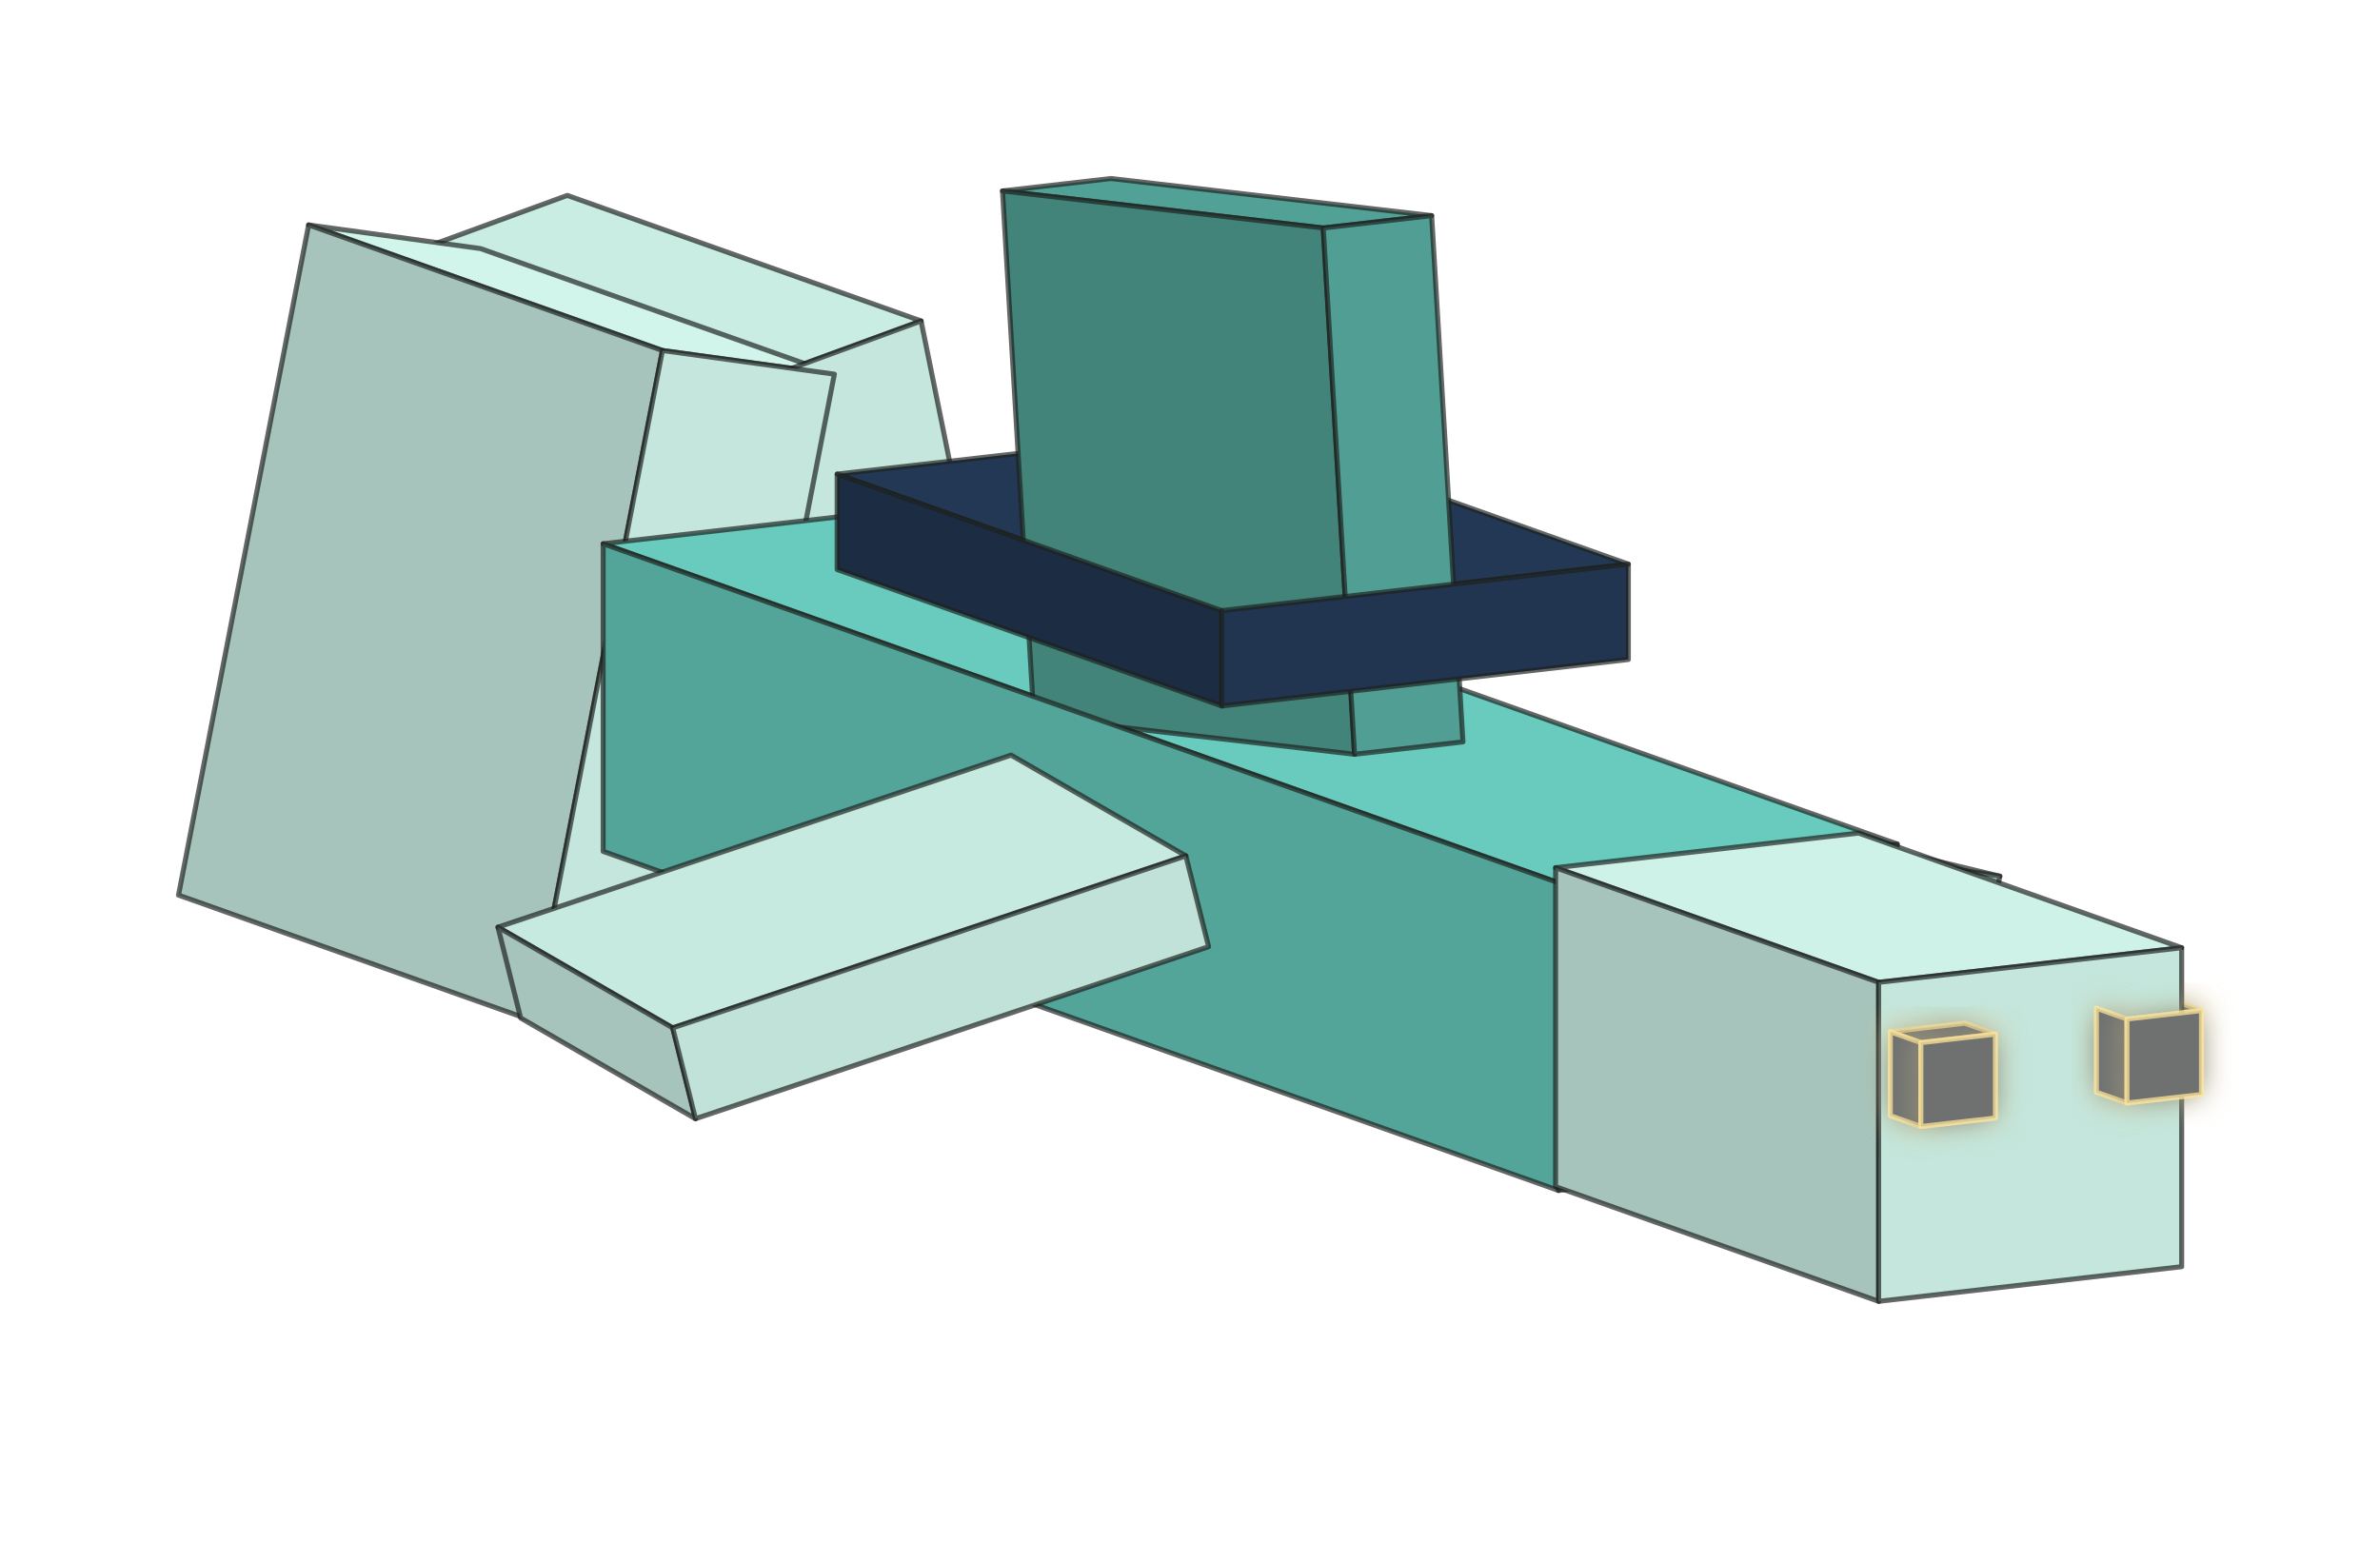
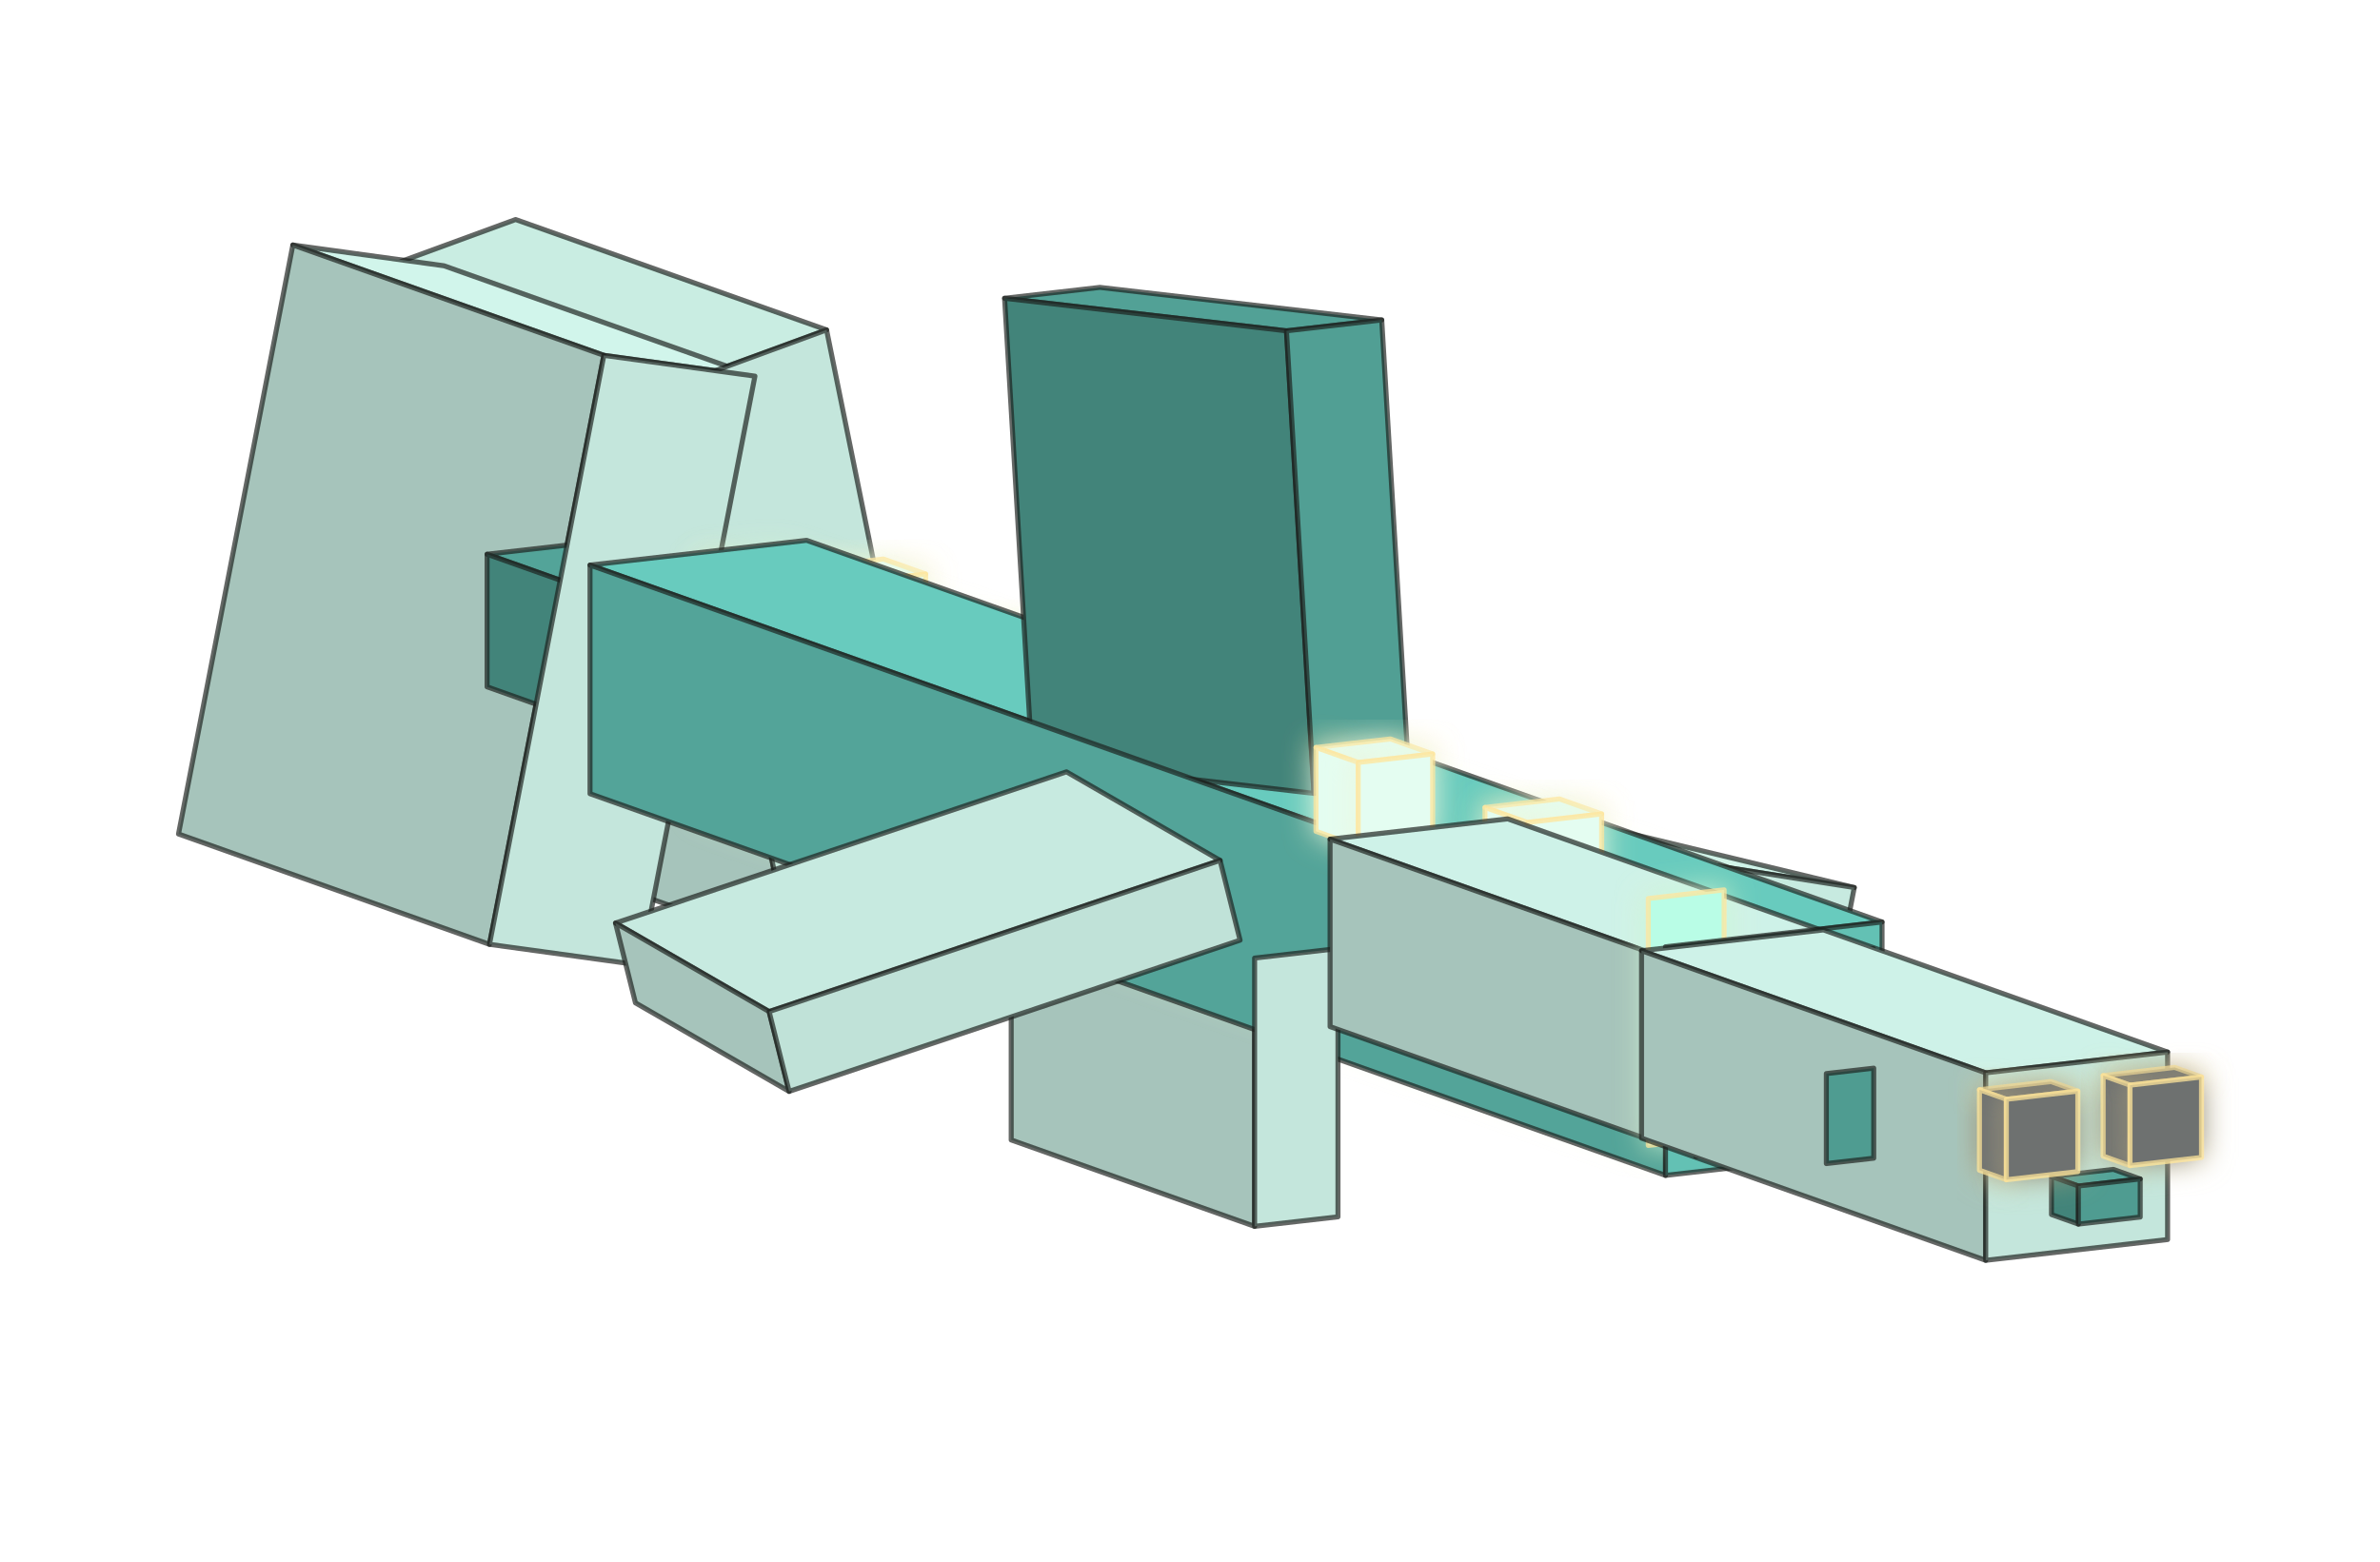
<svg xmlns="http://www.w3.org/2000/svg" width="640" height="420" viewBox="0 0 640 420" role="img" aria-labelledby="portrait-title">
  <defs>
    <filter id="portrait-glow" x="-80%" y="-80%" width="260%" height="260%">
      <feGaussianBlur stdDeviation="4" result="blur" />
      <feMerge>
        <feMergeNode in="blur" />
        <feMergeNode in="SourceGraphic" />
      </feMerge>
    </filter>
    <filter id="portrait-shadow" x="-40%" y="-80%" width="180%" height="260%">
      <feGaussianBlur stdDeviation="8" />
    </filter>
  </defs>
  <g>
-     <polygon points="236.45,275.49 201.46,103.25 106.31,69.48 141.30,241.72" fill="#a6c4bb" stroke="#1c211e" stroke-opacity=".68" stroke-width="1.35" stroke-linejoin="round" vector-effect="non-scaling-stroke" />
-     <polygon points="247.69,86.32 152.54,52.55 106.31,69.48 201.46,103.25" fill="#c9ede2" stroke="#1c211e" stroke-opacity=".68" stroke-width="1.35" stroke-linejoin="round" vector-effect="non-scaling-stroke" />
-     <polygon points="224.37,100.63 129.23,66.86 82.99,60.50 178.14,94.27" fill="#d1f5eb" stroke="#1c211e" stroke-opacity=".68" stroke-width="1.35" stroke-linejoin="round" vector-effect="non-scaling-stroke" />
-     <polygon points="143.15,274.51 178.14,94.27 82.99,60.50 48.00,240.74" fill="#a6c4bb" stroke="#1c211e" stroke-opacity=".68" stroke-width="1.35" stroke-linejoin="round" vector-effect="non-scaling-stroke" />
-     <polygon points="282.68,258.56 247.69,86.32 201.46,103.25 236.45,275.49" fill="#c4e6dc" stroke="#1c211e" stroke-opacity=".68" stroke-width="1.35" stroke-linejoin="round" vector-effect="non-scaling-stroke" />
-     <polygon points="189.38,280.87 224.37,100.63 178.14,94.27 143.15,274.51" fill="#c4e6dc" stroke="#1c211e" stroke-opacity=".68" stroke-width="1.35" stroke-linejoin="round" vector-effect="non-scaling-stroke" />
-     <polygon points="537.78,235.65 446.41,213.63 334.26,195.96 425.63,217.98" fill="#d0f4ea" stroke="#1c211e" stroke-opacity=".68" stroke-width="1.35" stroke-linejoin="round" vector-effect="non-scaling-stroke" />
-     <polygon points="420.66,243.67 425.63,217.98 334.26,195.96 329.29,221.65" fill="#a6c4bb" stroke="#1c211e" stroke-opacity=".68" stroke-width="1.35" stroke-linejoin="round" vector-effect="non-scaling-stroke" />
-     <polygon points="532.81,261.34 537.78,235.65 425.63,217.98 420.66,243.67" fill="#c7eae0" stroke="#1c211e" stroke-opacity=".68" stroke-width="1.35" stroke-linejoin="round" vector-effect="non-scaling-stroke" />
-     <polygon points="510.19,227.00 253.30,135.82 162.19,146.24 419.09,237.42" fill="#68cbbe" stroke="#1c211e" stroke-opacity=".68" stroke-width="1.35" stroke-linejoin="round" vector-effect="non-scaling-stroke" />
-     <polygon points="437.87,151.72 334.45,115.01 225.12,127.51 328.54,164.22" fill="#233855" stroke="#1c211e" stroke-opacity=".68" stroke-width="1.35" stroke-linejoin="round" vector-effect="non-scaling-stroke" />
-     <polygon points="384.98,57.99 298.73,48.01 269.58,51.35 355.83,61.32" fill="#52a196" stroke="#1c211e" stroke-opacity=".68" stroke-width="1.35" stroke-linejoin="round" vector-effect="non-scaling-stroke" />
-     <polygon points="364.25,202.86 355.83,61.32 269.58,51.35 278.00,192.88" fill="#42847a" stroke="#1c211e" stroke-opacity=".68" stroke-width="1.35" stroke-linejoin="round" vector-effect="non-scaling-stroke" />
-     <polygon points="419.09,320.17 419.09,237.42 162.19,146.24 162.19,228.98" fill="#53a499" stroke="#1c211e" stroke-opacity=".68" stroke-width="1.35" stroke-linejoin="round" vector-effect="non-scaling-stroke" />
-     <polygon points="328.54,189.87 328.54,164.22 225.12,127.51 225.12,153.17" fill="#1b2c43" stroke="#1c211e" stroke-opacity=".68" stroke-width="1.35" stroke-linejoin="round" vector-effect="non-scaling-stroke" />
-     <polygon points="318.88,230.18 271.88,203.09 133.90,249.36 180.90,276.45" fill="#c7eae0" stroke="#1c211e" stroke-opacity=".68" stroke-width="1.35" stroke-linejoin="round" vector-effect="non-scaling-stroke" />
-     <polygon points="187.02,300.88 180.90,276.45 133.90,249.36 140.01,273.79" fill="#a6c4bb" stroke="#1c211e" stroke-opacity=".68" stroke-width="1.35" stroke-linejoin="round" vector-effect="non-scaling-stroke" />
-     <polygon points="393.40,199.53 384.98,57.99 355.83,61.32 364.25,202.86" fill="#519f94" stroke="#1c211e" stroke-opacity=".68" stroke-width="1.35" stroke-linejoin="round" vector-effect="non-scaling-stroke" />
-     <polygon points="437.87,177.37 437.87,151.72 328.54,164.22 328.54,189.87" fill="#213550" stroke="#1c211e" stroke-opacity=".68" stroke-width="1.35" stroke-linejoin="round" vector-effect="non-scaling-stroke" />
-     <polygon points="325.00,254.61 318.88,230.18 180.90,276.45 187.02,300.88" fill="#c0e2d8" stroke="#1c211e" stroke-opacity=".68" stroke-width="1.35" stroke-linejoin="round" vector-effect="non-scaling-stroke" />
-     <polygon points="510.19,309.75 510.19,227.00 419.09,237.42 419.09,320.17" fill="#63c1b4" stroke="#1c211e" stroke-opacity=".68" stroke-width="1.35" stroke-linejoin="round" vector-effect="non-scaling-stroke" />
-     <polygon points="586.67,254.89 499.80,224.05 418.31,233.37 505.18,264.20" fill="#cef2e8" stroke="#1c211e" stroke-opacity=".68" stroke-width="1.35" stroke-linejoin="round" vector-effect="non-scaling-stroke" />
-     <polygon points="505.18,349.99 505.18,264.20 418.31,233.37 418.31,319.15" fill="#a6c4bb" stroke="#1c211e" stroke-opacity=".68" stroke-width="1.35" stroke-linejoin="round" vector-effect="non-scaling-stroke" />
-     <polygon points="592.00,271.78 583.77,268.86 563.73,271.15 571.96,274.07" fill="#6e716f" stroke="#ffe59a" stroke-opacity=".74" stroke-width="1.35" stroke-linejoin="round" vector-effect="non-scaling-stroke" filter="url(#portrait-glow)" />
-     <polygon points="586.67,340.67 586.67,254.89 505.18,264.20 505.18,349.99" fill="#c4e6dc" stroke="#1c211e" stroke-opacity=".68" stroke-width="1.35" stroke-linejoin="round" vector-effect="non-scaling-stroke" />
-     <polygon points="571.96,296.65 571.96,274.07 563.73,271.15 563.73,293.73" fill="#6e716f" stroke="#ffe59a" stroke-opacity=".74" stroke-width="1.35" stroke-linejoin="round" vector-effect="non-scaling-stroke" filter="url(#portrait-glow)" />
-     <polygon points="592.00,294.36 592.00,271.78 571.96,274.07 571.96,296.65" fill="#6e716f" stroke="#ffe59a" stroke-opacity=".74" stroke-width="1.35" stroke-linejoin="round" vector-effect="non-scaling-stroke" filter="url(#portrait-glow)" />
-     <polygon points="536.59,278.12 528.36,275.20 508.32,277.49 516.54,280.41" fill="#6e716f" stroke="#ffe59a" stroke-opacity=".74" stroke-width="1.35" stroke-linejoin="round" vector-effect="non-scaling-stroke" filter="url(#portrait-glow)" />
-     <polygon points="516.54,302.98 516.54,280.41 508.32,277.49 508.32,300.06" fill="#6e716f" stroke="#ffe59a" stroke-opacity=".74" stroke-width="1.35" stroke-linejoin="round" vector-effect="non-scaling-stroke" filter="url(#portrait-glow)" />
-     <polygon points="536.59,300.69 536.59,278.12 516.54,280.41 516.54,302.98" fill="#6e716f" stroke="#ffe59a" stroke-opacity=".74" stroke-width="1.35" stroke-linejoin="round" vector-effect="non-scaling-stroke" filter="url(#portrait-glow)" />
+     <polygon points="212.39,254.98 181.63,103.60 98.01,73.92 128.77,225.30" fill="#a6c4bb" stroke="#1c211e" stroke-opacity=".68" stroke-width="1.35" stroke-linejoin="round" vector-effect="non-scaling-stroke" />
+     <polygon points="222.27,88.72 138.65,59.04 98.01,73.92 181.63,103.60" fill="#c9ede2" stroke="#1c211e" stroke-opacity=".68" stroke-width="1.35" stroke-linejoin="round" vector-effect="non-scaling-stroke" />
+     <polygon points="203.01,101.16 119.39,71.48 78.75,65.89 162.38,95.57" fill="#d1f5eb" stroke="#1c211e" stroke-opacity=".68" stroke-width="1.35" stroke-linejoin="round" vector-effect="non-scaling-stroke" />
+     <polygon points="131.62,253.98 162.38,95.57 78.75,65.89 48.00,224.30" fill="#a6c4bb" stroke="#1c211e" stroke-opacity=".68" stroke-width="1.35" stroke-linejoin="round" vector-effect="non-scaling-stroke" />
+     <polygon points="253.02,240.10 222.27,88.72 181.63,103.60 212.39,254.98" fill="#c4e6dc" stroke="#1c211e" stroke-opacity=".68" stroke-width="1.35" stroke-linejoin="round" vector-effect="non-scaling-stroke" />
+     <polygon points="256.14,178.18 163.59,145.33 130.98,149.06 223.53,181.91" fill="#53a499" stroke="#1c211e" stroke-opacity=".68" stroke-width="1.35" stroke-linejoin="round" vector-effect="non-scaling-stroke" />
+     <polygon points="223.53,217.57 223.53,181.91 130.98,149.06 130.98,184.72" fill="#42847a" stroke="#1c211e" stroke-opacity=".68" stroke-width="1.35" stroke-linejoin="round" vector-effect="non-scaling-stroke" />
+     <polygon points="172.26,259.57 203.01,101.16 162.38,95.57 131.62,253.98" fill="#c4e6dc" stroke="#1c211e" stroke-opacity=".68" stroke-width="1.35" stroke-linejoin="round" vector-effect="non-scaling-stroke" />
+     <polygon points="248.91,154.38 237.55,150.35 217.53,152.64 228.90,156.67" fill="#e4fdf1" stroke="#ffe59a" stroke-opacity=".74" stroke-width="1.35" stroke-linejoin="round" vector-effect="non-scaling-stroke" filter="url(#portrait-glow)" />
+     <polygon points="256.14,213.84 256.14,178.18 223.53,181.91 223.53,217.57" fill="#4f9c91" stroke="#1c211e" stroke-opacity=".68" stroke-width="1.35" stroke-linejoin="round" vector-effect="non-scaling-stroke" />
+     <polygon points="228.90,179.22 228.90,156.67 217.53,152.64 217.53,175.18" fill="#e4fdf1" stroke="#ffe59a" stroke-opacity=".74" stroke-width="1.35" stroke-linejoin="round" vector-effect="non-scaling-stroke" filter="url(#portrait-glow)" />
+     <polygon points="248.91,176.93 248.91,154.38 228.90,156.67 228.90,179.22" fill="#e4fdf1" stroke="#ffe59a" stroke-opacity=".74" stroke-width="1.35" stroke-linejoin="round" vector-effect="non-scaling-stroke" filter="url(#portrait-glow)" />
+     <polygon points="294.36,170.51 283.00,166.48 262.98,168.77 274.34,172.80" fill="#e4fdf1" stroke="#ffe59a" stroke-opacity=".74" stroke-width="1.35" stroke-linejoin="round" vector-effect="non-scaling-stroke" filter="url(#portrait-glow)" />
+     <polygon points="274.34,195.35 274.34,172.80 262.98,168.77 262.98,191.31" fill="#e4fdf1" stroke="#ffe59a" stroke-opacity=".74" stroke-width="1.35" stroke-linejoin="round" vector-effect="non-scaling-stroke" filter="url(#portrait-glow)" />
+     <polygon points="294.36,193.06 294.36,170.51 274.34,172.80 274.34,195.35" fill="#e4fdf1" stroke="#ffe59a" stroke-opacity=".74" stroke-width="1.35" stroke-linejoin="round" vector-effect="non-scaling-stroke" filter="url(#portrait-glow)" />
+     <polygon points="498.63,238.70 418.33,219.35 319.76,203.81 400.07,223.17" fill="#d0f4ea" stroke="#1c211e" stroke-opacity=".68" stroke-width="1.35" stroke-linejoin="round" vector-effect="non-scaling-stroke" />
+     <polygon points="337.37,329.82 337.37,257.67 271.92,234.44 271.92,306.59" fill="#a6c4bb" stroke="#1c211e" stroke-opacity=".68" stroke-width="1.35" stroke-linejoin="round" vector-effect="non-scaling-stroke" />
+     <polygon points="359.79,255.11 294.34,231.88 271.92,234.44 337.37,257.67" fill="#cef2e8" stroke="#1c211e" stroke-opacity=".68" stroke-width="1.35" stroke-linejoin="round" vector-effect="non-scaling-stroke" />
+     <polygon points="395.70,245.75 400.07,223.17 319.76,203.81 315.39,226.39" fill="#a6c4bb" stroke="#1c211e" stroke-opacity=".68" stroke-width="1.35" stroke-linejoin="round" vector-effect="non-scaling-stroke" />
+     <polygon points="494.26,261.28 498.63,238.70 400.07,223.17 395.70,245.75" fill="#c7eae0" stroke="#1c211e" stroke-opacity=".68" stroke-width="1.35" stroke-linejoin="round" vector-effect="non-scaling-stroke" />
+     <polygon points="339.81,186.64 328.45,182.61 308.43,184.90 319.79,188.93" fill="#e4fdf1" stroke="#ffe59a" stroke-opacity=".74" stroke-width="1.35" stroke-linejoin="round" vector-effect="non-scaling-stroke" filter="url(#portrait-glow)" />
+     <polygon points="443.24,308.06 443.24,241.65 188.74,151.32 188.74,217.72" fill="#b9fde6" stroke="#ffe59a" stroke-opacity=".74" stroke-width="1.35" stroke-linejoin="round" vector-effect="non-scaling-stroke" filter="url(#portrait-glow)" />
+     <polygon points="463.63,239.32 209.12,148.99 188.74,151.32 443.24,241.65" fill="#b9fde6" stroke="#ffe59a" stroke-opacity=".74" stroke-width="1.35" stroke-linejoin="round" vector-effect="non-scaling-stroke" filter="url(#portrait-glow)" />
+     <polygon points="319.79,211.48 319.79,188.93 308.43,184.90 308.43,207.44" fill="#e4fdf1" stroke="#ffe59a" stroke-opacity=".74" stroke-width="1.35" stroke-linejoin="round" vector-effect="non-scaling-stroke" filter="url(#portrait-glow)" />
+     <polygon points="339.81,209.19 339.81,186.64 319.79,188.93 319.79,211.48" fill="#e4fdf1" stroke="#ffe59a" stroke-opacity=".74" stroke-width="1.35" stroke-linejoin="round" vector-effect="non-scaling-stroke" filter="url(#portrait-glow)" />
+     <polygon points="506.10,247.97 216.90,145.32 158.66,151.98 447.87,254.63" fill="#68cbbe" stroke="#1c211e" stroke-opacity=".68" stroke-width="1.35" stroke-linejoin="round" vector-effect="non-scaling-stroke" />
+     <polygon points="371.56,86.05 295.76,77.29 270.14,80.22 345.94,88.98" fill="#52a196" stroke="#1c211e" stroke-opacity=".68" stroke-width="1.35" stroke-linejoin="round" vector-effect="non-scaling-stroke" />
+     <polygon points="353.34,213.38 345.94,88.98 270.14,80.22 277.54,204.61" fill="#42847a" stroke="#1c211e" stroke-opacity=".68" stroke-width="1.35" stroke-linejoin="round" vector-effect="non-scaling-stroke" />
+     <polygon points="447.87,316.12 447.87,254.63 158.66,151.98 158.66,213.47" fill="#53a499" stroke="#1c211e" stroke-opacity=".68" stroke-width="1.35" stroke-linejoin="round" vector-effect="non-scaling-stroke" />
+     <polygon points="359.79,327.26 359.79,255.11 337.37,257.67 337.37,329.82" fill="#c4e6dc" stroke="#1c211e" stroke-opacity=".68" stroke-width="1.35" stroke-linejoin="round" vector-effect="non-scaling-stroke" />
+     <polygon points="328.09,231.40 286.78,207.58 165.51,248.25 206.82,272.06" fill="#c7eae0" stroke="#1c211e" stroke-opacity=".68" stroke-width="1.35" stroke-linejoin="round" vector-effect="non-scaling-stroke" />
+     <polygon points="212.20,293.53 206.82,272.06 165.51,248.25 170.88,269.72" fill="#a6c4bb" stroke="#1c211e" stroke-opacity=".68" stroke-width="1.35" stroke-linejoin="round" vector-effect="non-scaling-stroke" />
+     <polygon points="378.96,210.45 371.56,86.05 345.94,88.98 353.34,213.38" fill="#519f94" stroke="#1c211e" stroke-opacity=".68" stroke-width="1.35" stroke-linejoin="round" vector-effect="non-scaling-stroke" />
+     <polygon points="385.26,202.77 373.89,198.74 353.88,201.03 365.24,205.06" fill="#e4fdf1" stroke="#ffe59a" stroke-opacity=".74" stroke-width="1.35" stroke-linejoin="round" vector-effect="non-scaling-stroke" filter="url(#portrait-glow)" />
+     <polygon points="365.24,227.61 365.24,205.06 353.88,201.03 353.88,223.58" fill="#e4fdf1" stroke="#ffe59a" stroke-opacity=".74" stroke-width="1.35" stroke-linejoin="round" vector-effect="non-scaling-stroke" filter="url(#portrait-glow)" />
+     <polygon points="385.26,225.32 385.26,202.77 365.24,205.06 365.24,227.61" fill="#e4fdf1" stroke="#ffe59a" stroke-opacity=".74" stroke-width="1.35" stroke-linejoin="round" vector-effect="non-scaling-stroke" filter="url(#portrait-glow)" />
+     <polygon points="333.47,252.86 328.09,231.40 206.82,272.06 212.20,293.53" fill="#c0e2d8" stroke="#1c211e" stroke-opacity=".68" stroke-width="1.35" stroke-linejoin="round" vector-effect="non-scaling-stroke" />
+     <polygon points="430.70,218.90 419.34,214.87 399.32,217.16 410.68,221.19" fill="#e4fdf1" stroke="#ffe59a" stroke-opacity=".74" stroke-width="1.35" stroke-linejoin="round" vector-effect="non-scaling-stroke" filter="url(#portrait-glow)" />
+     <polygon points="410.68,243.74 410.68,221.19 399.32,217.16 399.32,239.71" fill="#e4fdf1" stroke="#ffe59a" stroke-opacity=".74" stroke-width="1.35" stroke-linejoin="round" vector-effect="non-scaling-stroke" filter="url(#portrait-glow)" />
+     <polygon points="430.70,241.45 430.70,218.90 410.68,221.19 410.68,243.74" fill="#e4fdf1" stroke="#ffe59a" stroke-opacity=".74" stroke-width="1.35" stroke-linejoin="round" vector-effect="non-scaling-stroke" filter="url(#portrait-glow)" />
+     <polygon points="503.75,255.13 405.42,220.23 357.67,225.69 456.00,260.59" fill="#cef2e8" stroke="#1c211e" stroke-opacity=".68" stroke-width="1.35" stroke-linejoin="round" vector-effect="non-scaling-stroke" />
+     <polygon points="456.00,311.01 456.00,260.59 357.67,225.69 357.67,276.11" fill="#a6c4bb" stroke="#1c211e" stroke-opacity=".68" stroke-width="1.35" stroke-linejoin="round" vector-effect="non-scaling-stroke" />
+     <polygon points="463.63,305.73 463.63,239.32 443.24,241.65 443.24,308.06" fill="#b9fde6" stroke="#ffe59a" stroke-opacity=".74" stroke-width="1.35" stroke-linejoin="round" vector-effect="non-scaling-stroke" filter="url(#portrait-glow)" />
+     <polygon points="506.10,309.46 506.10,247.97 447.87,254.63 447.87,316.12" fill="#63c1b4" stroke="#1c211e" stroke-opacity=".68" stroke-width="1.35" stroke-linejoin="round" vector-effect="non-scaling-stroke" />
+     <polygon points="503.75,305.55 503.75,255.13 456.00,260.59 456.00,311.01" fill="#c4e6dc" stroke="#1c211e" stroke-opacity=".68" stroke-width="1.35" stroke-linejoin="round" vector-effect="non-scaling-stroke" />
+     <polygon points="549.84,282.03 507.27,266.92 494.53,268.37 537.10,283.48" fill="#53a499" stroke="#1c211e" stroke-opacity=".68" stroke-width="1.35" stroke-linejoin="round" vector-effect="non-scaling-stroke" />
+     <polygon points="537.10,307.69 537.10,283.48 494.53,268.37 494.53,292.58" fill="#42847a" stroke="#1c211e" stroke-opacity=".68" stroke-width="1.35" stroke-linejoin="round" vector-effect="non-scaling-stroke" />
+     <polygon points="503.86,287.28 461.29,272.17 448.55,273.63 491.12,288.74" fill="#53a499" stroke="#1c211e" stroke-opacity=".68" stroke-width="1.35" stroke-linejoin="round" vector-effect="non-scaling-stroke" />
+     <polygon points="491.12,312.94 491.12,288.74 448.55,273.63 448.55,297.83" fill="#42847a" stroke="#1c211e" stroke-opacity=".68" stroke-width="1.35" stroke-linejoin="round" vector-effect="non-scaling-stroke" />
+     <polygon points="549.84,306.23 549.84,282.03 537.10,283.48 537.10,307.69" fill="#4f9c91" stroke="#1c211e" stroke-opacity=".68" stroke-width="1.35" stroke-linejoin="round" vector-effect="non-scaling-stroke" />
+     <polygon points="582.88,282.95 490.34,250.10 441.42,255.69 533.97,288.54" fill="#cef2e8" stroke="#1c211e" stroke-opacity=".68" stroke-width="1.35" stroke-linejoin="round" vector-effect="non-scaling-stroke" />
+     <polygon points="533.97,338.96 533.97,288.54 441.42,255.69 441.42,306.11" fill="#a6c4bb" stroke="#1c211e" stroke-opacity=".68" stroke-width="1.35" stroke-linejoin="round" vector-effect="non-scaling-stroke" />
+     <polygon points="503.86,311.49 503.86,287.28 491.12,288.74 491.12,312.94" fill="#4f9c91" stroke="#1c211e" stroke-opacity=".68" stroke-width="1.35" stroke-linejoin="round" vector-effect="non-scaling-stroke" />
+     <polygon points="582.88,333.37 582.88,282.95 533.97,288.54 533.97,338.96" fill="#c4e6dc" stroke="#1c211e" stroke-opacity=".68" stroke-width="1.35" stroke-linejoin="round" vector-effect="non-scaling-stroke" />
+     <polygon points="592.00,289.65 584.77,287.08 565.55,289.28 572.78,291.85" fill="#6e716f" stroke="#ffe59a" stroke-opacity=".74" stroke-width="1.35" stroke-linejoin="round" vector-effect="non-scaling-stroke" filter="url(#portrait-glow)" />
+     <polygon points="572.78,313.49 572.78,291.85 565.55,289.28 565.55,310.92" fill="#6e716f" stroke="#ffe59a" stroke-opacity=".74" stroke-width="1.35" stroke-linejoin="round" vector-effect="non-scaling-stroke" filter="url(#portrait-glow)" />
+     <polygon points="592.00,311.29 592.00,289.65 572.78,291.85 572.78,313.49" fill="#6e716f" stroke="#ffe59a" stroke-opacity=".74" stroke-width="1.35" stroke-linejoin="round" vector-effect="non-scaling-stroke" filter="url(#portrait-glow)" />
+     <polygon points="575.52,317.07 568.29,314.50 551.66,316.41 558.89,318.97" fill="#53a499" stroke="#1c211e" stroke-opacity=".68" stroke-width="1.35" stroke-linejoin="round" vector-effect="non-scaling-stroke" />
+     <polygon points="558.89,329.22 558.89,318.97 551.66,316.41 551.66,326.65" fill="#42847a" stroke="#1c211e" stroke-opacity=".68" stroke-width="1.35" stroke-linejoin="round" vector-effect="non-scaling-stroke" />
+     <polygon points="575.52,327.32 575.52,317.07 558.89,318.97 558.89,329.22" fill="#4f9c91" stroke="#1c211e" stroke-opacity=".68" stroke-width="1.35" stroke-linejoin="round" vector-effect="non-scaling-stroke" />
+     <polygon points="558.74,293.45 551.51,290.89 532.29,293.08 539.52,295.65" fill="#6e716f" stroke="#ffe59a" stroke-opacity=".74" stroke-width="1.35" stroke-linejoin="round" vector-effect="non-scaling-stroke" filter="url(#portrait-glow)" />
+     <polygon points="539.52,317.29 539.52,295.65 532.29,293.08 532.29,314.73" fill="#6e716f" stroke="#ffe59a" stroke-opacity=".74" stroke-width="1.35" stroke-linejoin="round" vector-effect="non-scaling-stroke" filter="url(#portrait-glow)" />
+     <polygon points="558.74,315.10 558.74,293.45 539.52,295.65 539.52,317.29" fill="#6e716f" stroke="#ffe59a" stroke-opacity=".74" stroke-width="1.35" stroke-linejoin="round" vector-effect="non-scaling-stroke" filter="url(#portrait-glow)" />
  </g>
</svg>
